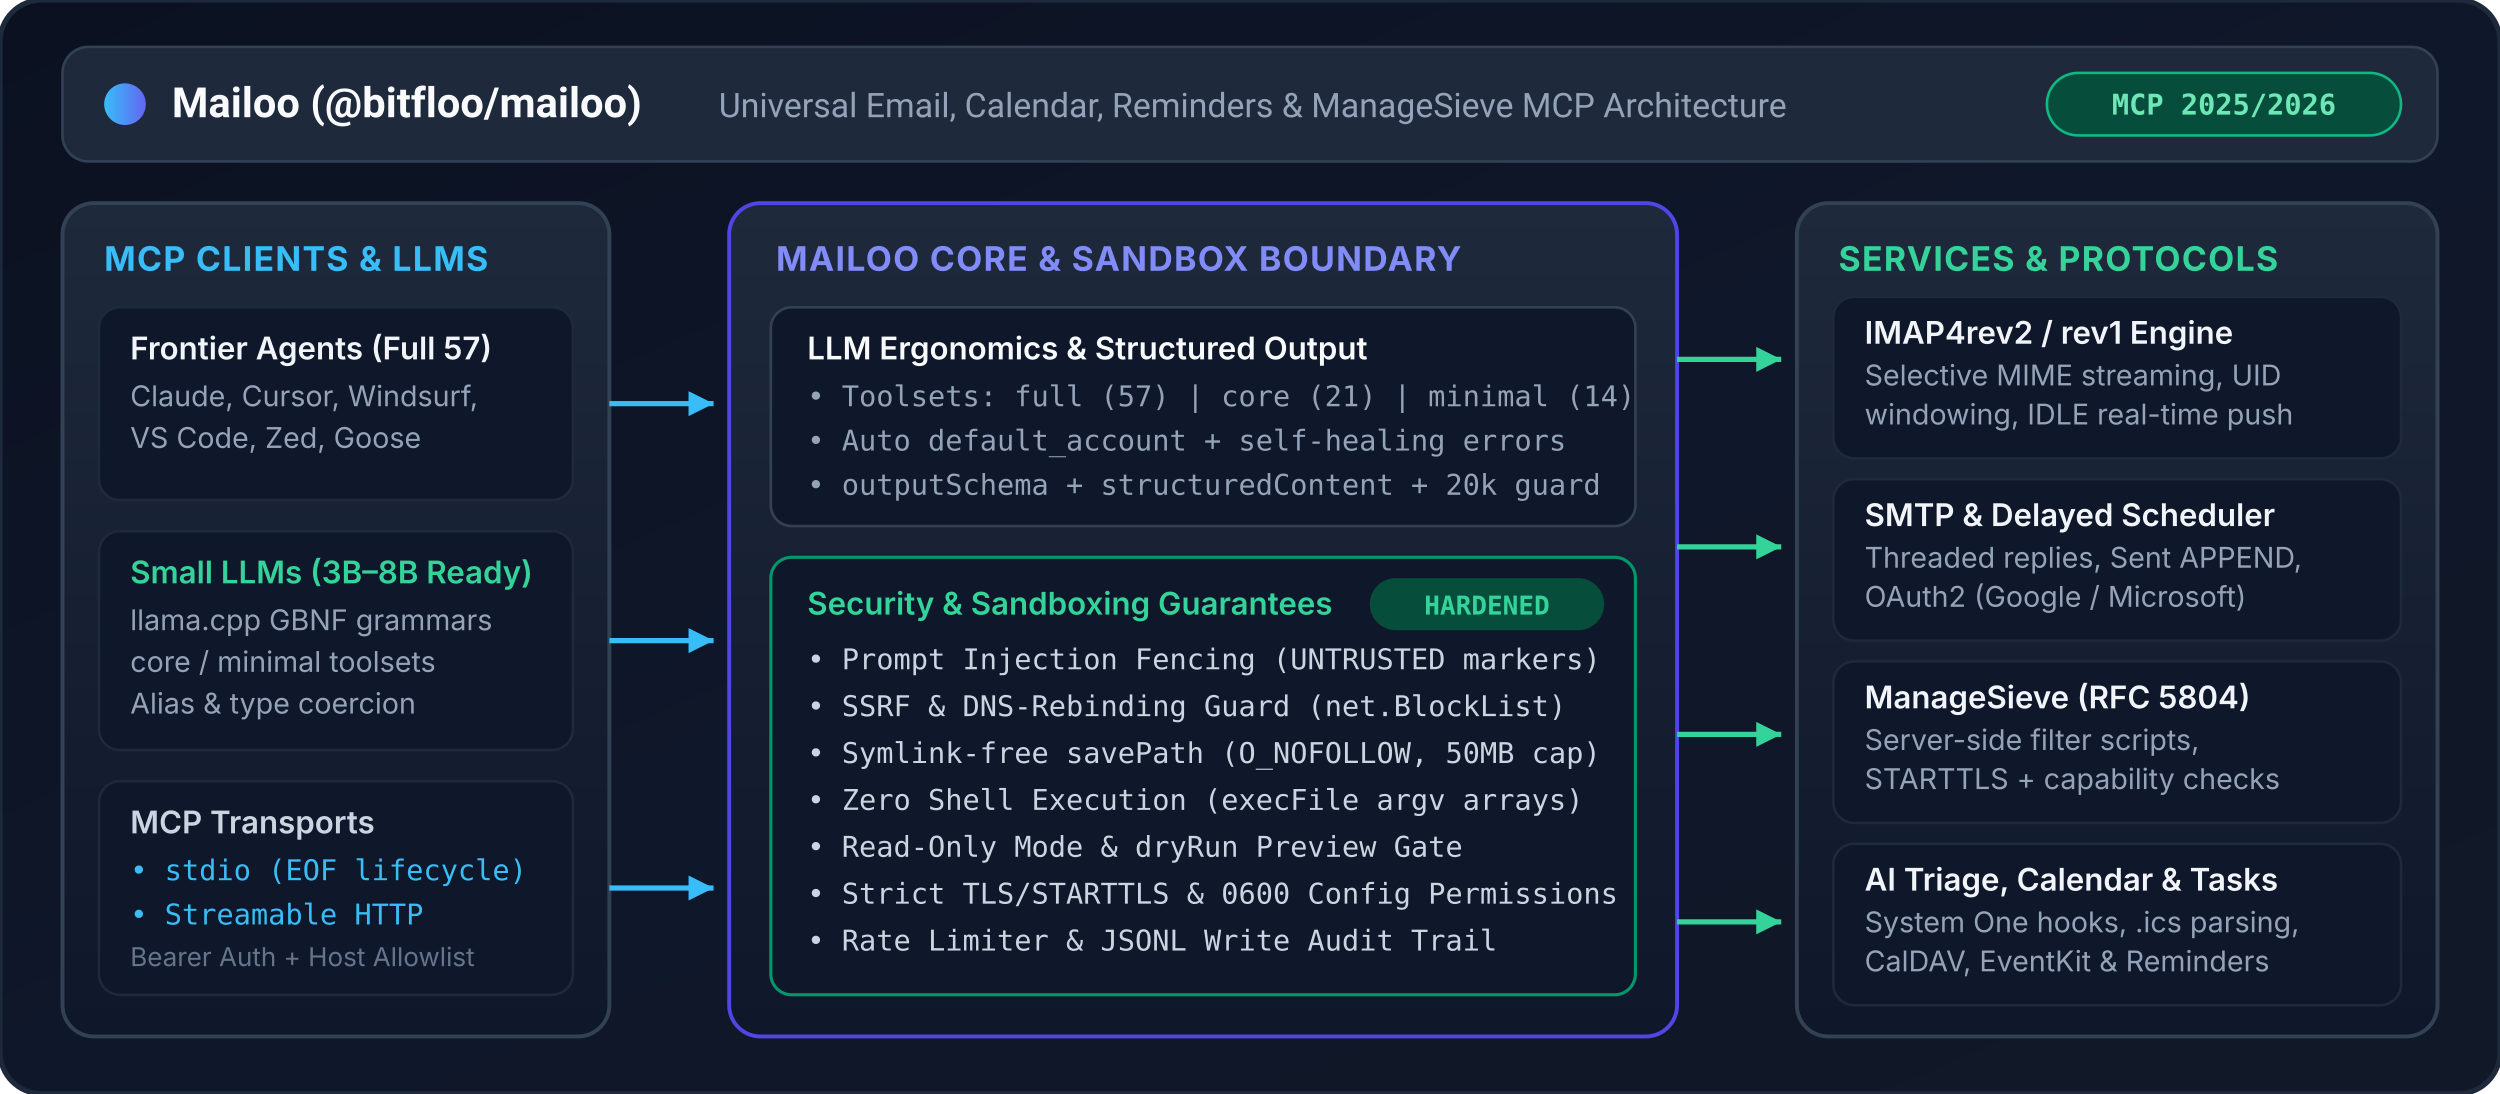
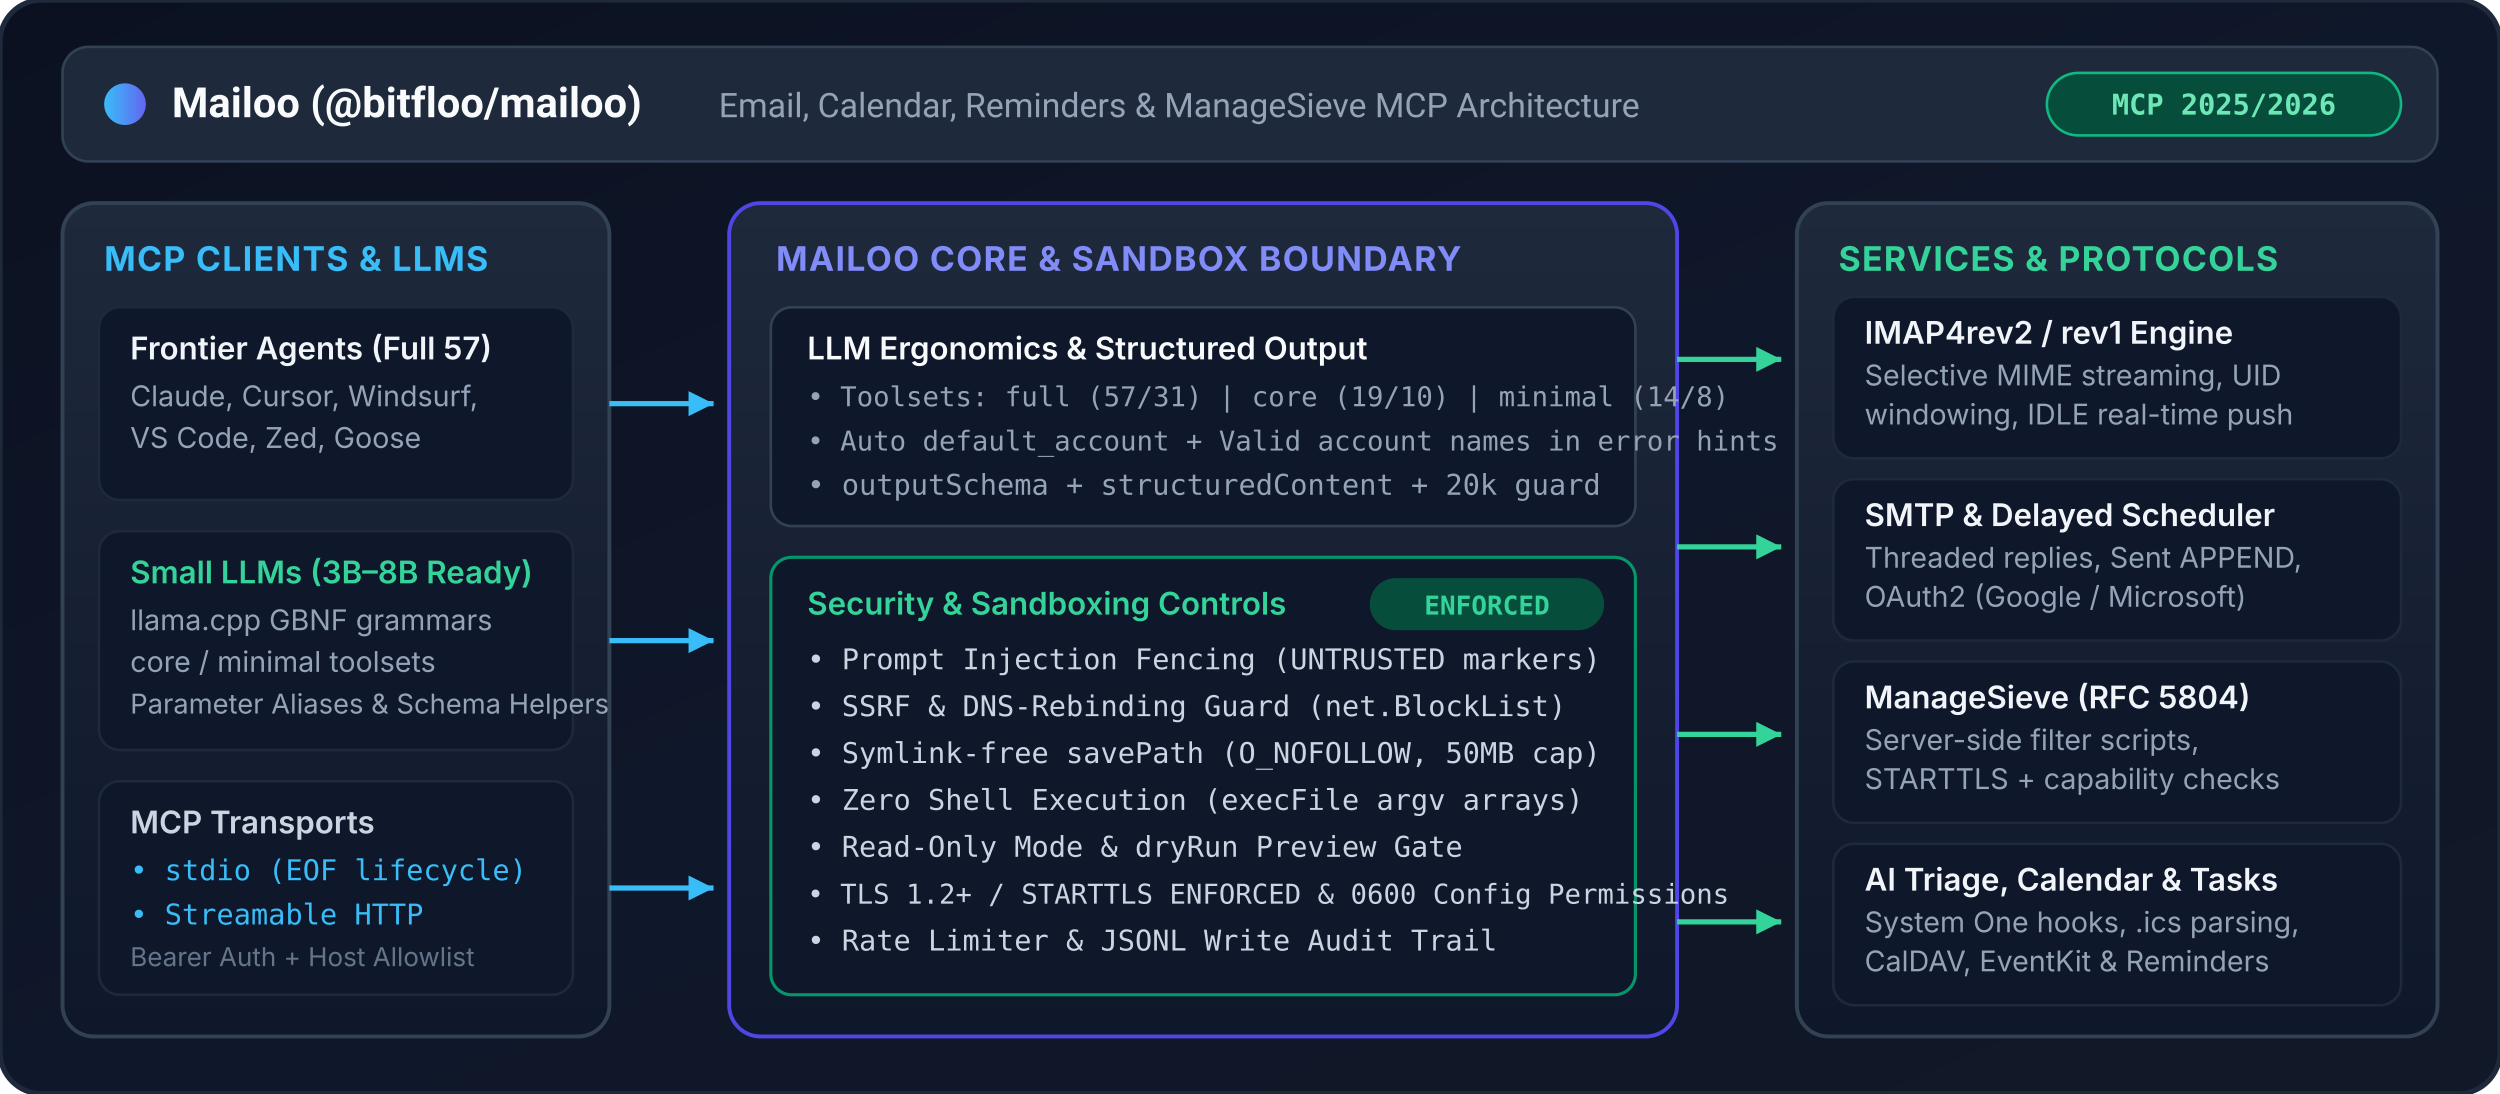
<svg xmlns="http://www.w3.org/2000/svg" width="960" height="420" viewBox="0 0 960 420" role="img" aria-label="Mailoo MCP Server Architecture">
  <defs>
    <linearGradient id="bgGrad" x1="0%" y1="0%" x2="100%" y2="100%">
      <stop offset="0%" stop-color="#0b1120" />
      <stop offset="50%" stop-color="#0f172a" />
      <stop offset="100%" stop-color="#111827" />
    </linearGradient>
    <linearGradient id="coreGrad" x1="0%" y1="0%" x2="0%" y2="100%">
      <stop offset="0%" stop-color="#1e293b" />
      <stop offset="100%" stop-color="#0f172a" />
    </linearGradient>
    <linearGradient id="accentBlue" x1="0%" y1="0%" x2="100%" y2="0%">
      <stop offset="0%" stop-color="#38bdf8" />
      <stop offset="100%" stop-color="#6366f1" />
    </linearGradient>
    <linearGradient id="accentEmerald" x1="0%" y1="0%" x2="100%" y2="0%">
      <stop offset="0%" stop-color="#10b981" />
      <stop offset="100%" stop-color="#059669" />
    </linearGradient>
    <linearGradient id="accentAmber" x1="0%" y1="0%" x2="100%" y2="0%">
      <stop offset="0%" stop-color="#f59e0b" />
      <stop offset="100%" stop-color="#d97706" />
    </linearGradient>
    <marker id="arrowBlue" viewBox="0 0 10 10" refX="8" refY="5" markerWidth="6" markerHeight="6" orient="auto-start-reverse">
      <path d="M 0 1 L 8 5 L 0 9 z" fill="#38bdf8" />
    </marker>
    <marker id="arrowEmerald" viewBox="0 0 10 10" refX="8" refY="5" markerWidth="6" markerHeight="6" orient="auto-start-reverse">
      <path d="M 0 1 L 8 5 L 0 9 z" fill="#34d399" />
    </marker>
  </defs>
  <rect width="960" height="420" rx="16" fill="url(#bgGrad)" stroke="#1e293b" stroke-width="2" />
  <rect x="24" y="18" width="912" height="44" rx="10" fill="#1e293b" stroke="#334155" stroke-width="1" />
  <circle cx="48" cy="40" r="8" fill="url(#accentBlue)" />
  <text x="66" y="45" font-family="system-ui, -apple-system, 'Segoe UI', Roboto, Helvetica, Arial, sans-serif" font-size="16" font-weight="700" fill="#f8fafc">Mailoo (@bitfloo/mailoo)</text>
-   <text x="276" y="45" font-family="system-ui, -apple-system, 'Segoe UI', Roboto, Helvetica, Arial, sans-serif" font-size="13" fill="#94a3b8">Universal Email, Calendar, Reminders &amp; ManageSieve MCP Architecture</text>
+   <text x="276" y="45" font-family="system-ui, -apple-system, 'Segoe UI', Roboto, Helvetica, Arial, sans-serif" font-size="13" fill="#94a3b8">Email, Calendar, Reminders &amp; ManageSieve MCP Architecture</text>
  <rect x="786" y="28" width="136" height="24" rx="12" fill="#064e3b" stroke="#10b981" stroke-width="1" />
  <text x="854" y="44" text-anchor="middle" font-family="ui-monospace, SFMono-Regular, Menlo, monospace" font-size="11" font-weight="600" fill="#6ee7b7">MCP 2025/2026</text>
  <rect x="24" y="78" width="210" height="320" rx="12" fill="url(#coreGrad)" stroke="#334155" stroke-width="1.5" />
  <text x="40" y="104" font-family="system-ui, -apple-system, sans-serif" font-size="13" font-weight="700" fill="#38bdf8" letter-spacing="0.5">MCP CLIENTS &amp; LLMS</text>
  <rect x="38" y="118" width="182" height="74" rx="8" fill="#0f172a" stroke="#1e293b" stroke-width="1" />
  <text x="50" y="138" font-family="system-ui, -apple-system, sans-serif" font-size="12" font-weight="600" fill="#f1f5f9">Frontier Agents (Full 57)</text>
  <text x="50" y="156" font-family="system-ui, -apple-system, sans-serif" font-size="11" fill="#94a3b8">Claude, Cursor, Windsurf,</text>
  <text x="50" y="172" font-family="system-ui, -apple-system, sans-serif" font-size="11" fill="#94a3b8">VS Code, Zed, Goose</text>
  <rect x="38" y="204" width="182" height="84" rx="8" fill="#0f172a" stroke="#1e293b" stroke-width="1" />
  <text x="50" y="224" font-family="system-ui, -apple-system, sans-serif" font-size="12" font-weight="600" fill="#34d399">Small LLMs (3B–8B Ready)</text>
  <text x="50" y="242" font-family="system-ui, -apple-system, sans-serif" font-size="11" fill="#94a3b8">llama.cpp GBNF grammars</text>
  <text x="50" y="258" font-family="system-ui, -apple-system, sans-serif" font-size="11" fill="#94a3b8">core / minimal toolsets</text>
-   <text x="50" y="274" font-family="system-ui, -apple-system, sans-serif" font-size="11" fill="#94a3b8">Alias &amp; type coercion</text>
+   <text x="50" y="274" font-family="system-ui, -apple-system, sans-serif" font-size="10.5" fill="#94a3b8">Parameter Aliases &amp; Schema Helpers</text>
  <rect x="38" y="300" width="182" height="82" rx="8" fill="#0f172a" stroke="#1e293b" stroke-width="1" />
  <text x="50" y="320" font-family="system-ui, -apple-system, sans-serif" font-size="12" font-weight="600" fill="#cbd5e1">MCP Transports</text>
  <text x="50" y="338" font-family="ui-monospace, SFMono-Regular, monospace" font-size="11" fill="#38bdf8">• stdio (EOF lifecycle)</text>
  <text x="50" y="355" font-family="ui-monospace, SFMono-Regular, monospace" font-size="11" fill="#38bdf8">• Streamable HTTP</text>
  <text x="50" y="371" font-family="system-ui, -apple-system, sans-serif" font-size="10" fill="#64748b">Bearer Auth + Host Allowlist</text>
  <line x1="234" y1="155" x2="274" y2="155" stroke="#38bdf8" stroke-width="2" marker-end="url(#arrowBlue)" />
  <line x1="234" y1="246" x2="274" y2="246" stroke="#38bdf8" stroke-width="2" marker-end="url(#arrowBlue)" />
  <line x1="234" y1="341" x2="274" y2="341" stroke="#38bdf8" stroke-width="2" marker-end="url(#arrowBlue)" />
  <rect x="280" y="78" width="364" height="320" rx="12" fill="url(#coreGrad)" stroke="#4f46e5" stroke-width="1.5" />
  <text x="298" y="104" font-family="system-ui, -apple-system, sans-serif" font-size="13" font-weight="700" fill="#818cf8" letter-spacing="0.5">MAILOO CORE &amp; SANDBOX BOUNDARY</text>
  <rect x="296" y="118" width="332" height="84" rx="8" fill="#0f172a" stroke="#334155" stroke-width="1" />
  <text x="310" y="138" font-family="system-ui, -apple-system, sans-serif" font-size="12" font-weight="600" fill="#f8fafc">LLM Ergonomics &amp; Structured Output</text>
-   <text x="310" y="156" font-family="ui-monospace, SFMono-Regular, monospace" font-size="11" fill="#94a3b8">• Toolsets: full (57) | core (21) | minimal (14)</text>
-   <text x="310" y="173" font-family="ui-monospace, SFMono-Regular, monospace" font-size="11" fill="#94a3b8">• Auto default_account + self-healing errors</text>
+   <text x="310" y="156" font-family="ui-monospace, SFMono-Regular, monospace" font-size="10.5" fill="#94a3b8">• Toolsets: full (57/31) | core (19/10) | minimal (14/8)</text>
+   <text x="310" y="173" font-family="ui-monospace, SFMono-Regular, monospace" font-size="10.5" fill="#94a3b8">• Auto default_account + Valid account names in error hints</text>
  <text x="310" y="190" font-family="ui-monospace, SFMono-Regular, monospace" font-size="11" fill="#94a3b8">• outputSchema + structuredContent + 20k guard</text>
  <rect x="296" y="214" width="332" height="168" rx="8" fill="#0f172a" stroke="#059669" stroke-width="1.2" />
  <rect x="526" y="222" width="90" height="20" rx="10" fill="#064e3b" />
-   <text x="571" y="236" text-anchor="middle" font-family="ui-monospace, SFMono-Regular, monospace" font-size="10" font-weight="600" fill="#34d399">HARDENED</text>
-   <text x="310" y="236" font-family="system-ui, -apple-system, sans-serif" font-size="12" font-weight="600" fill="#34d399">Security &amp; Sandboxing Guarantees</text>
+   <text x="571" y="236" text-anchor="middle" font-family="ui-monospace, SFMono-Regular, monospace" font-size="10" font-weight="600" fill="#34d399">ENFORCED</text>
+   <text x="310" y="236" font-family="system-ui, -apple-system, sans-serif" font-size="12" font-weight="600" fill="#34d399">Security &amp; Sandboxing Controls</text>
  <text x="310" y="257" font-family="ui-monospace, SFMono-Regular, monospace" font-size="11" fill="#cbd5e1">• Prompt Injection Fencing (UNTRUSTED markers)</text>
  <text x="310" y="275" font-family="ui-monospace, SFMono-Regular, monospace" font-size="11" fill="#cbd5e1">• SSRF &amp; DNS-Rebinding Guard (net.BlockList)</text>
  <text x="310" y="293" font-family="ui-monospace, SFMono-Regular, monospace" font-size="11" fill="#cbd5e1">• Symlink-free savePath (O_NOFOLLOW, 50MB cap)</text>
  <text x="310" y="311" font-family="ui-monospace, SFMono-Regular, monospace" font-size="11" fill="#cbd5e1">• Zero Shell Execution (execFile argv arrays)</text>
  <text x="310" y="329" font-family="ui-monospace, SFMono-Regular, monospace" font-size="11" fill="#cbd5e1">• Read-Only Mode &amp; dryRun Preview Gate</text>
-   <text x="310" y="347" font-family="ui-monospace, SFMono-Regular, monospace" font-size="11" fill="#cbd5e1">• Strict TLS/STARTTLS &amp; 0600 Config Permissions</text>
+   <text x="310" y="347" font-family="ui-monospace, SFMono-Regular, monospace" font-size="10.5" fill="#cbd5e1">• TLS 1.2+ / STARTTLS ENFORCED &amp; 0600 Config Permissions</text>
  <text x="310" y="365" font-family="ui-monospace, SFMono-Regular, monospace" font-size="11" fill="#cbd5e1">• Rate Limiter &amp; JSONL Write Audit Trail</text>
  <line x1="644" y1="138" x2="684" y2="138" stroke="#34d399" stroke-width="2" marker-end="url(#arrowEmerald)" />
  <line x1="644" y1="210" x2="684" y2="210" stroke="#34d399" stroke-width="2" marker-end="url(#arrowEmerald)" />
  <line x1="644" y1="282" x2="684" y2="282" stroke="#34d399" stroke-width="2" marker-end="url(#arrowEmerald)" />
  <line x1="644" y1="354" x2="684" y2="354" stroke="#34d399" stroke-width="2" marker-end="url(#arrowEmerald)" />
  <rect x="690" y="78" width="246" height="320" rx="12" fill="url(#coreGrad)" stroke="#334155" stroke-width="1.5" />
  <text x="706" y="104" font-family="system-ui, -apple-system, sans-serif" font-size="13" font-weight="700" fill="#34d399" letter-spacing="0.5">SERVICES &amp; PROTOCOLS</text>
  <rect x="704" y="114" width="218" height="62" rx="8" fill="#0f172a" stroke="#1e293b" stroke-width="1" />
  <text x="716" y="132" font-family="system-ui, -apple-system, sans-serif" font-size="12" font-weight="600" fill="#f1f5f9">IMAP4rev2 / rev1 Engine</text>
  <text x="716" y="148" font-family="system-ui, -apple-system, sans-serif" font-size="11" fill="#94a3b8">Selective MIME streaming, UID</text>
  <text x="716" y="163" font-family="system-ui, -apple-system, sans-serif" font-size="11" fill="#94a3b8">windowing, IDLE real-time push</text>
  <rect x="704" y="184" width="218" height="62" rx="8" fill="#0f172a" stroke="#1e293b" stroke-width="1" />
  <text x="716" y="202" font-family="system-ui, -apple-system, sans-serif" font-size="12" font-weight="600" fill="#f1f5f9">SMTP &amp; Delayed Scheduler</text>
  <text x="716" y="218" font-family="system-ui, -apple-system, sans-serif" font-size="11" fill="#94a3b8">Threaded replies, Sent APPEND,</text>
  <text x="716" y="233" font-family="system-ui, -apple-system, sans-serif" font-size="11" fill="#94a3b8">OAuth2 (Google / Microsoft)</text>
  <rect x="704" y="254" width="218" height="62" rx="8" fill="#0f172a" stroke="#1e293b" stroke-width="1" />
  <text x="716" y="272" font-family="system-ui, -apple-system, sans-serif" font-size="12" font-weight="600" fill="#f1f5f9">ManageSieve (RFC 5804)</text>
  <text x="716" y="288" font-family="system-ui, -apple-system, sans-serif" font-size="11" fill="#94a3b8">Server-side filter scripts,</text>
  <text x="716" y="303" font-family="system-ui, -apple-system, sans-serif" font-size="11" fill="#94a3b8">STARTTLS + capability checks</text>
  <rect x="704" y="324" width="218" height="62" rx="8" fill="#0f172a" stroke="#1e293b" stroke-width="1" />
  <text x="716" y="342" font-family="system-ui, -apple-system, sans-serif" font-size="12" font-weight="600" fill="#f1f5f9">AI Triage, Calendar &amp; Tasks</text>
  <text x="716" y="358" font-family="system-ui, -apple-system, sans-serif" font-size="11" fill="#94a3b8">System One hooks, .ics parsing,</text>
  <text x="716" y="373" font-family="system-ui, -apple-system, sans-serif" font-size="11" fill="#94a3b8">CalDAV, EventKit &amp; Reminders</text>
</svg>
